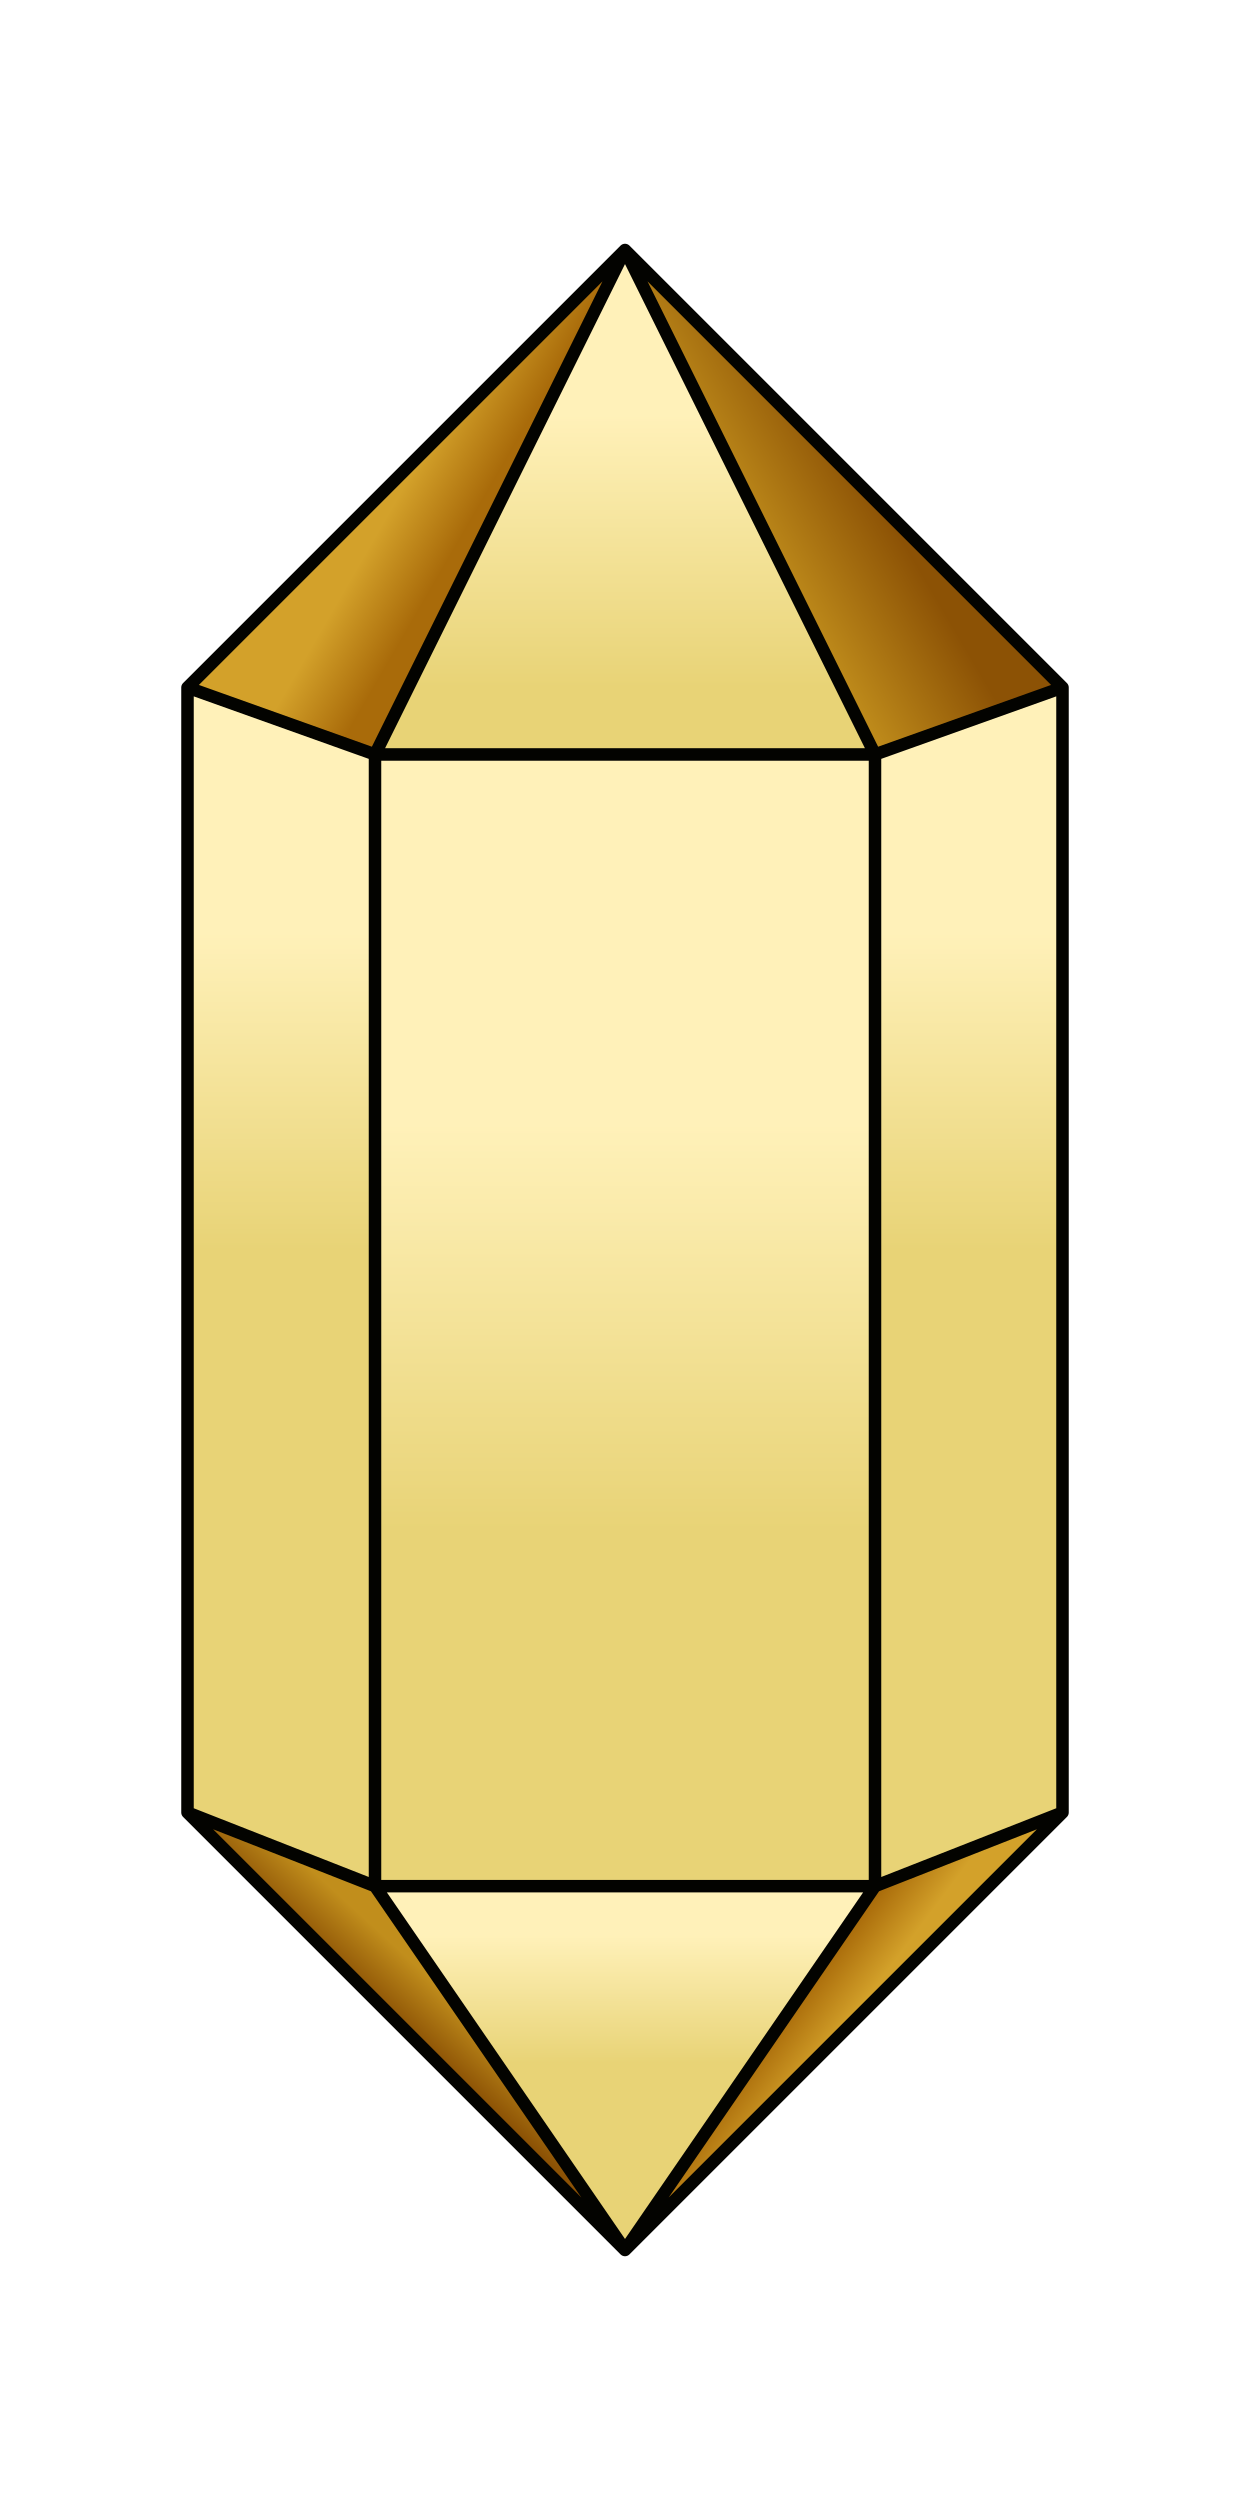
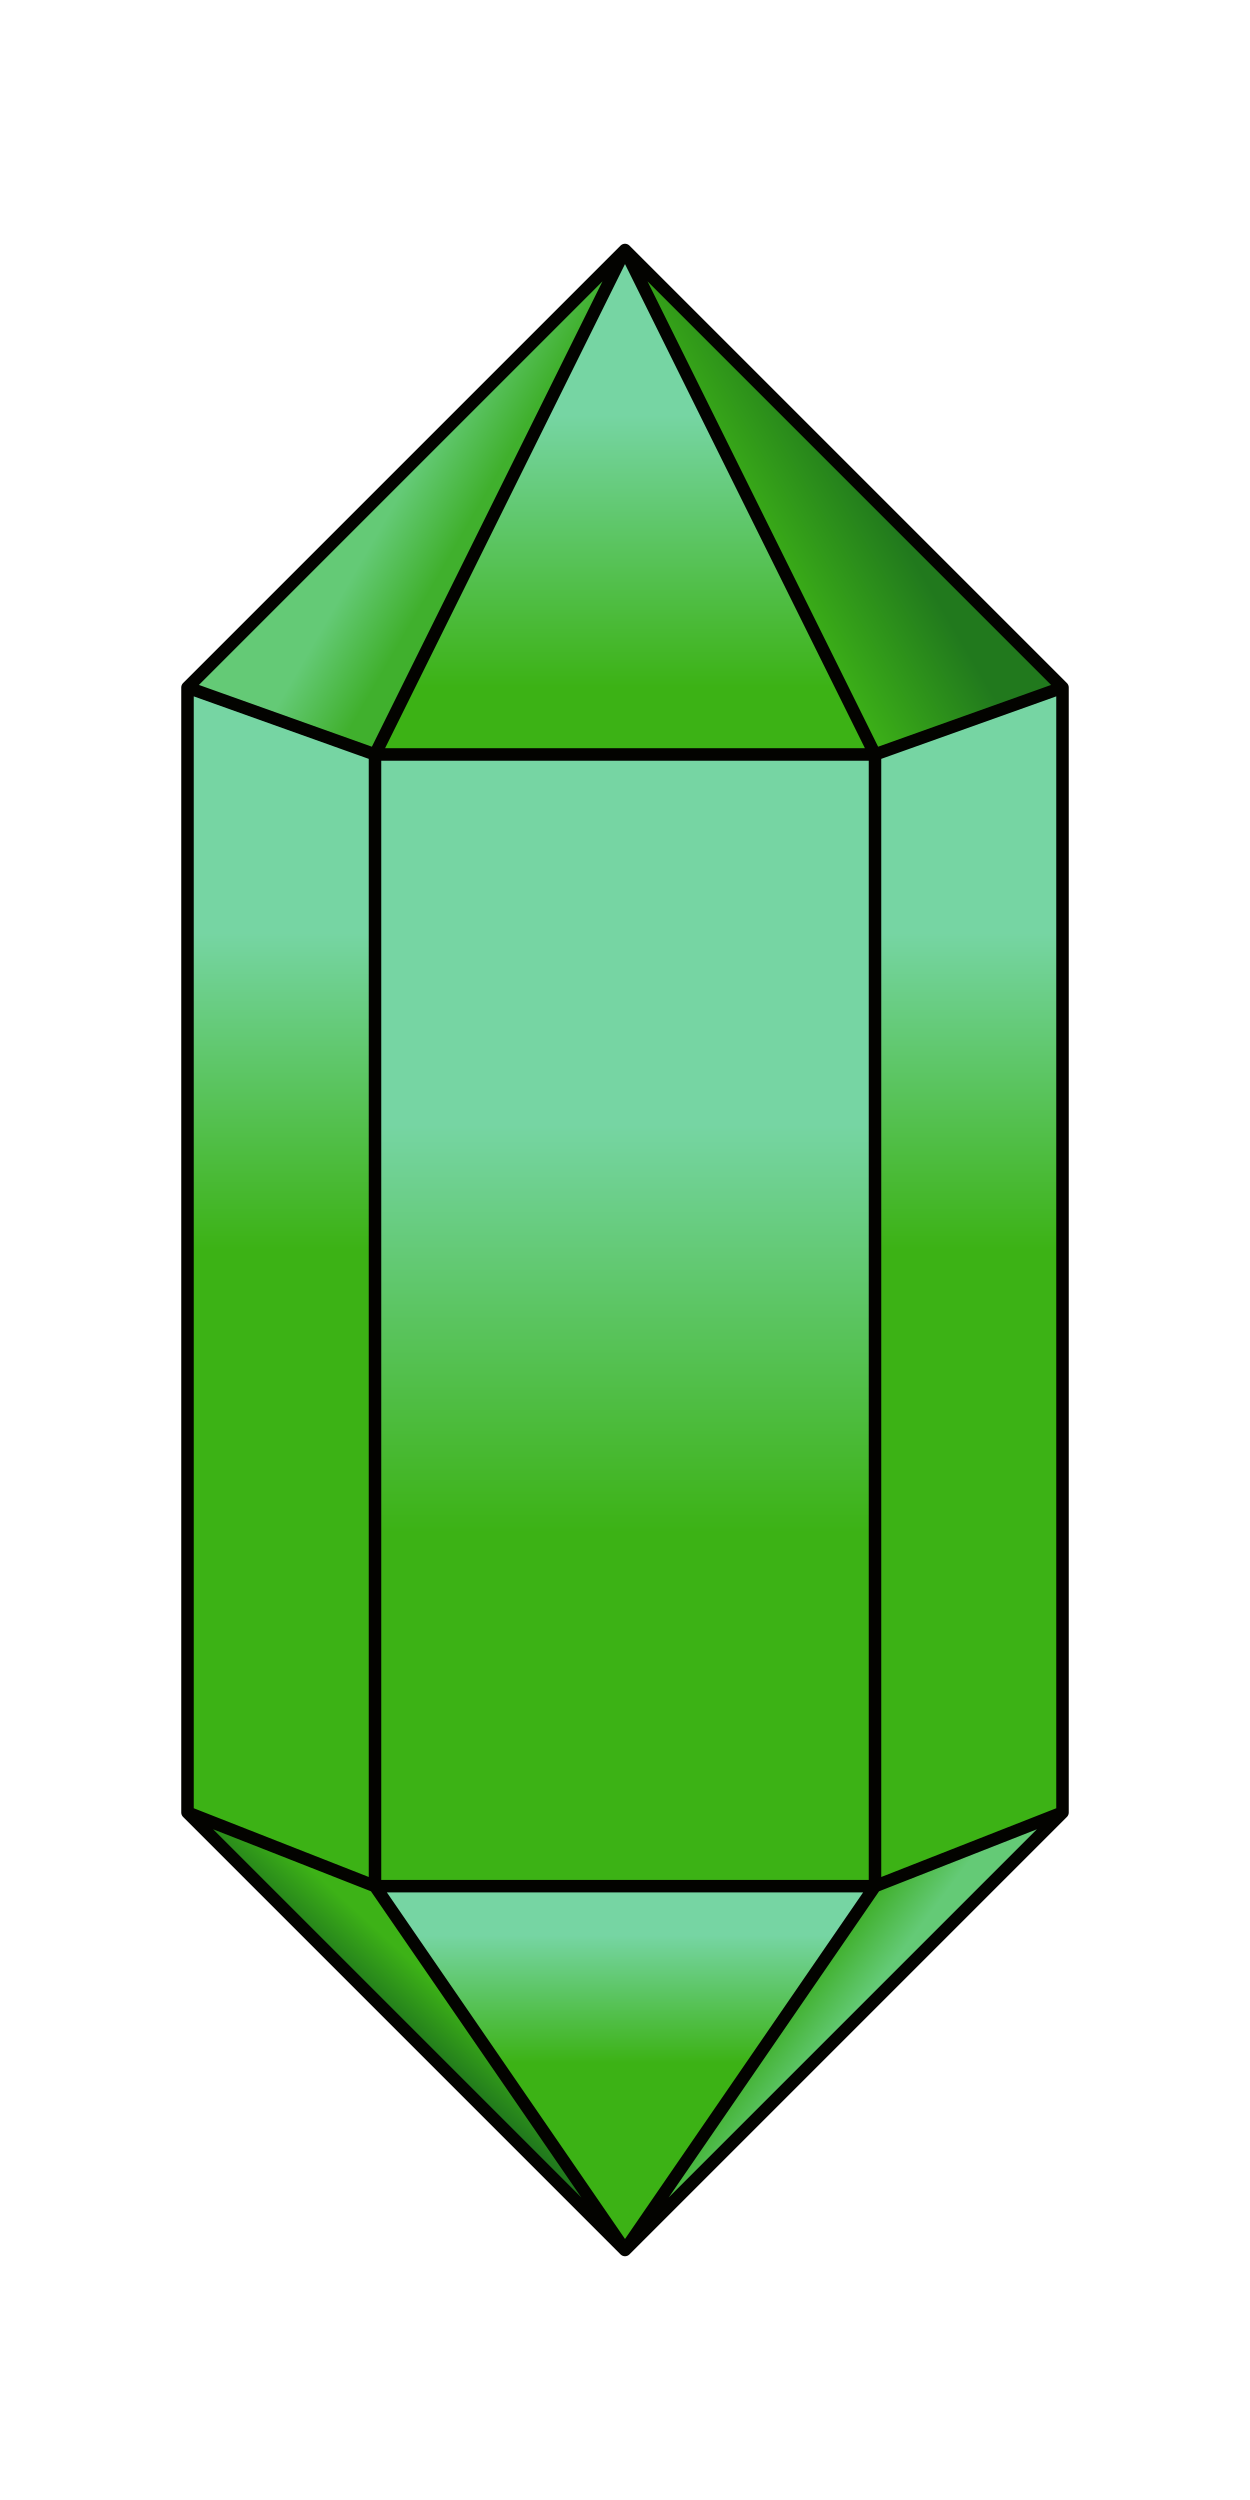
<svg xmlns="http://www.w3.org/2000/svg" xmlns:xlink="http://www.w3.org/1999/xlink" width="100" height="200" viewBox="0 0 100 200" version="1.1" id="svg4689">
  <defs id="defs4683">
    <linearGradient id="linearGradient911">
-       <stop style="stop-color:#d3a12a;stop-opacity:1" offset="0" id="stop907" />
-       <stop style="stop-color:#a96b0a;stop-opacity:1" offset="1" id="stop909" />
+       <stop style="stop-color:#64ca76;stop-opacity:1" offset="0" id="stop907" />
+       <stop style="stop-color:#40b02d;stop-opacity:1" offset="1" id="stop909" />
    </linearGradient>
    <linearGradient id="linearGradient903">
-       <stop style="stop-color:#c18e1c;stop-opacity:1" offset="0" id="stop899" />
-       <stop style="stop-color:#8c5205;stop-opacity:1" offset="1" id="stop901" />
+       <stop style="stop-color:#3db217;stop-opacity:1" offset="0" id="stop899" />
+       <stop style="stop-color:#21791d;stop-opacity:1" offset="1" id="stop901" />
    </linearGradient>
    <linearGradient id="linearGradient887">
-       <stop style="stop-color:#fff1b9;stop-opacity:1" offset="0" id="stop883" />
-       <stop style="stop-color:#e8d376;stop-opacity:1" offset="1" id="stop885" />
+       <stop style="stop-color:#76d5a3;stop-opacity:1" offset="0" id="stop883" />
+       <stop style="stop-color:#3cb215;stop-opacity:1" offset="1" id="stop885" />
    </linearGradient>
    <linearGradient xlink:href="#linearGradient887" id="linearGradient889" x1="30" y1="374.643" x2="30" y2="400" gradientUnits="userSpaceOnUse" />
    <linearGradient xlink:href="#linearGradient887" id="linearGradient897" x1="70" y1="374.643" x2="70" y2="400" gradientUnits="userSpaceOnUse" />
    <linearGradient xlink:href="#linearGradient903" id="linearGradient905" x1="70" y1="360.357" x2="79.121" y2="355" gradientUnits="userSpaceOnUse" />
    <linearGradient xlink:href="#linearGradient911" id="linearGradient913" x1="23.022" y1="355" x2="28.184" y2="357.988" gradientUnits="userSpaceOnUse" />
    <linearGradient xlink:href="#linearGradient911" id="linearGradient921" x1="66.995" y1="463.005" x2="63.483" y2="460.378" gradientUnits="userSpaceOnUse" />
    <linearGradient xlink:href="#linearGradient903" id="linearGradient929" x1="36.119" y1="459.799" x2="33.106" y2="463.106" gradientUnits="userSpaceOnUse" />
    <linearGradient xlink:href="#linearGradient887" id="linearGradient1023" gradientUnits="userSpaceOnUse" x1="25.958" y1="389.59" x2="25.958" y2="422.266" gradientTransform="translate(24.04163,0.3535534)" />
    <linearGradient xlink:href="#linearGradient887" id="linearGradient1028" gradientUnits="userSpaceOnUse" gradientTransform="translate(58.88589,-28.01325)" x1="-8.886" y1="361.192" x2="-8.886" y2="383.013" />
    <linearGradient xlink:href="#linearGradient887" id="linearGradient1032" gradientUnits="userSpaceOnUse" gradientTransform="translate(77.64819,71.82896)" x1="-27.648" y1="383.001" x2="-27.648" y2="393.229" />
  </defs>
  <g id="layer1" transform="translate(0,-464.7083)" style="opacity:1" />
  <g id="layer4" transform="translate(0,-300)">
    <path style="opacity:1;vector-effect:none;fill:url(#linearGradient905);fill-opacity:1;fill-rule:nonzero;stroke:none;stroke-width:5;stroke-linecap:round;stroke-linejoin:round;stroke-miterlimit:4;stroke-dasharray:none;stroke-dashoffset:0;stroke-opacity:1" d="m 50,320 20,40.357 15,-5.357 z" id="path853" />
    <path style="opacity:1;vector-effect:none;fill:url(#linearGradient913);fill-opacity:1;fill-rule:nonzero;stroke:none;stroke-width:5;stroke-linecap:round;stroke-linejoin:round;stroke-miterlimit:4;stroke-dasharray:none;stroke-dashoffset:0;stroke-opacity:1" d="m 50,320 -35,35 15,5.357" id="path871" />
    <path style="opacity:1;vector-effect:none;fill:url(#linearGradient897);fill-opacity:1;fill-rule:nonzero;stroke:none;stroke-width:5;stroke-linecap:round;stroke-linejoin:round;stroke-miterlimit:4;stroke-dasharray:none;stroke-dashoffset:0;stroke-opacity:1" d="m 70,360.357 v 90.536 l 15,-5.893 v -90 z" id="path873" />
    <path style="opacity:1;vector-effect:none;fill:url(#linearGradient889);fill-opacity:1;fill-rule:nonzero;stroke:none;stroke-width:5;stroke-linecap:round;stroke-linejoin:round;stroke-miterlimit:4;stroke-dasharray:none;stroke-dashoffset:0;stroke-opacity:1" d="m 15,355 15,5.357 v 90.536 l -15,-5.893 z" id="path877" />
    <path style="opacity:1;vector-effect:none;fill:url(#linearGradient929);fill-opacity:1;fill-rule:nonzero;stroke:none;stroke-width:5;stroke-linecap:round;stroke-linejoin:round;stroke-miterlimit:4;stroke-dasharray:none;stroke-dashoffset:0;stroke-opacity:1" d="m 15,445 35,35 -20,-29.107 -15,-5.893" id="path879" />
    <path style="opacity:1;vector-effect:none;fill:url(#linearGradient921);fill-opacity:1;fill-rule:nonzero;stroke:none;stroke-width:5;stroke-linecap:round;stroke-linejoin:round;stroke-miterlimit:4;stroke-dasharray:none;stroke-dashoffset:0;stroke-opacity:1" d="m 85,445 -15,5.893 -20,29.107 z" id="path881" />
    <path id="path1021" d="m 30,360.357 h 40 v 90.536 H 30 Z" style="opacity:1;vector-effect:none;fill:url(#linearGradient1023);fill-opacity:1;fill-rule:nonzero;stroke:none;stroke-width:5;stroke-linecap:round;stroke-linejoin:round;stroke-miterlimit:4;stroke-dasharray:none;stroke-dashoffset:0;stroke-opacity:1" />
    <path style="opacity:1;vector-effect:none;fill:url(#linearGradient1028);fill-opacity:1;fill-rule:nonzero;stroke:none;stroke-width:5;stroke-linecap:round;stroke-linejoin:round;stroke-miterlimit:4;stroke-dasharray:none;stroke-dashoffset:0;stroke-opacity:1" d="m 50,320 20,40.357 H 30 Z" id="path1026" />
    <path style="opacity:1;vector-effect:none;fill:url(#linearGradient1032);fill-opacity:1;fill-rule:nonzero;stroke:none;stroke-width:5;stroke-linecap:round;stroke-linejoin:round;stroke-miterlimit:4;stroke-dasharray:none;stroke-dashoffset:0;stroke-opacity:1" d="M 30,450.893 H 70 L 50,480 Z" id="path1030" />
  </g>
  <g id="layer5" transform="translate(0,-300)" style="display:inline">
    <path style="opacity:1;vector-effect:none;fill:none;fill-opacity:1;fill-rule:nonzero;stroke:#030300;stroke-width:1;stroke-linecap:round;stroke-linejoin:round;stroke-miterlimit:4;stroke-dasharray:none;stroke-dashoffset:0;stroke-opacity:1" d="m 15,355 35,-35 35,35 v 90 l -35,35 -35,-35 z m 55,95.893 H 30 l -15,-5.893 m 70,0 -15,5.893 -20,29.107 -20,-29.107 c 0,-27.172 0,-90.536 0,-90.536 h 40 v 90.536 m -55,-95.893 15,5.357 20,-40.357 20,40.357 15,-5.357" id="path851" />
  </g>
  <g id="layer3" transform="translate(0,-300)" />
  <g id="layer2" transform="translate(0,-300)" />
</svg>
